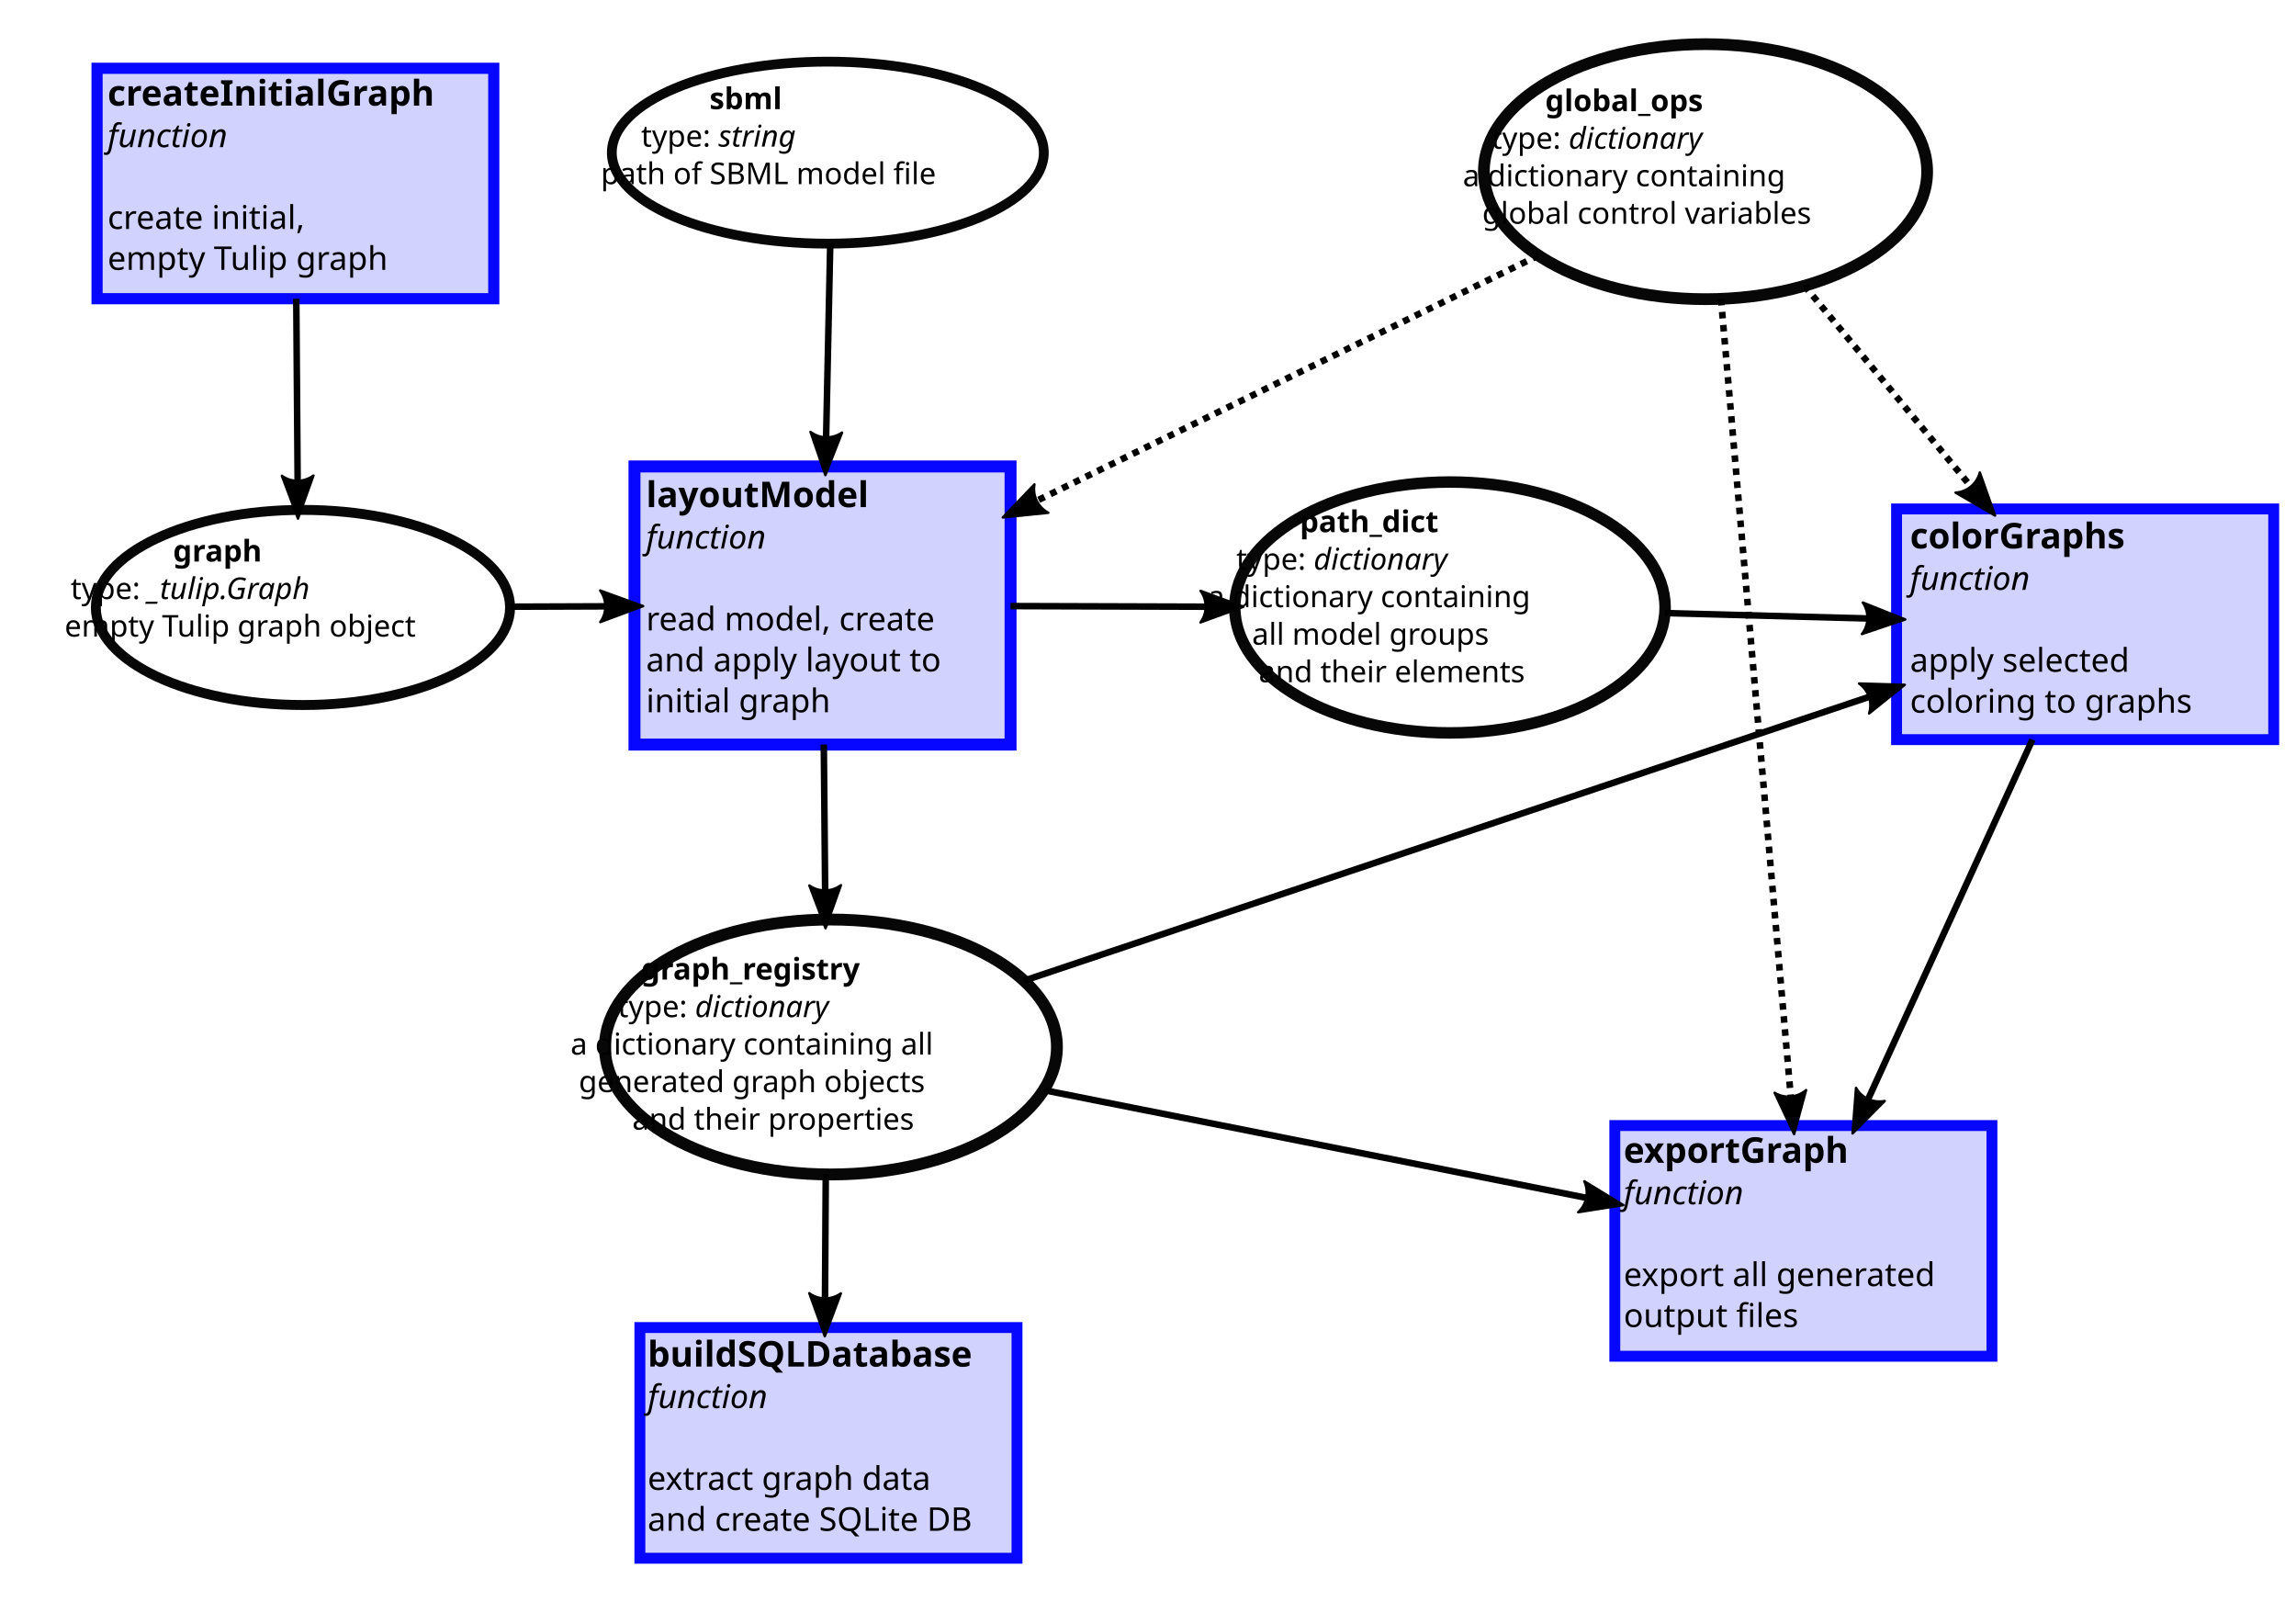
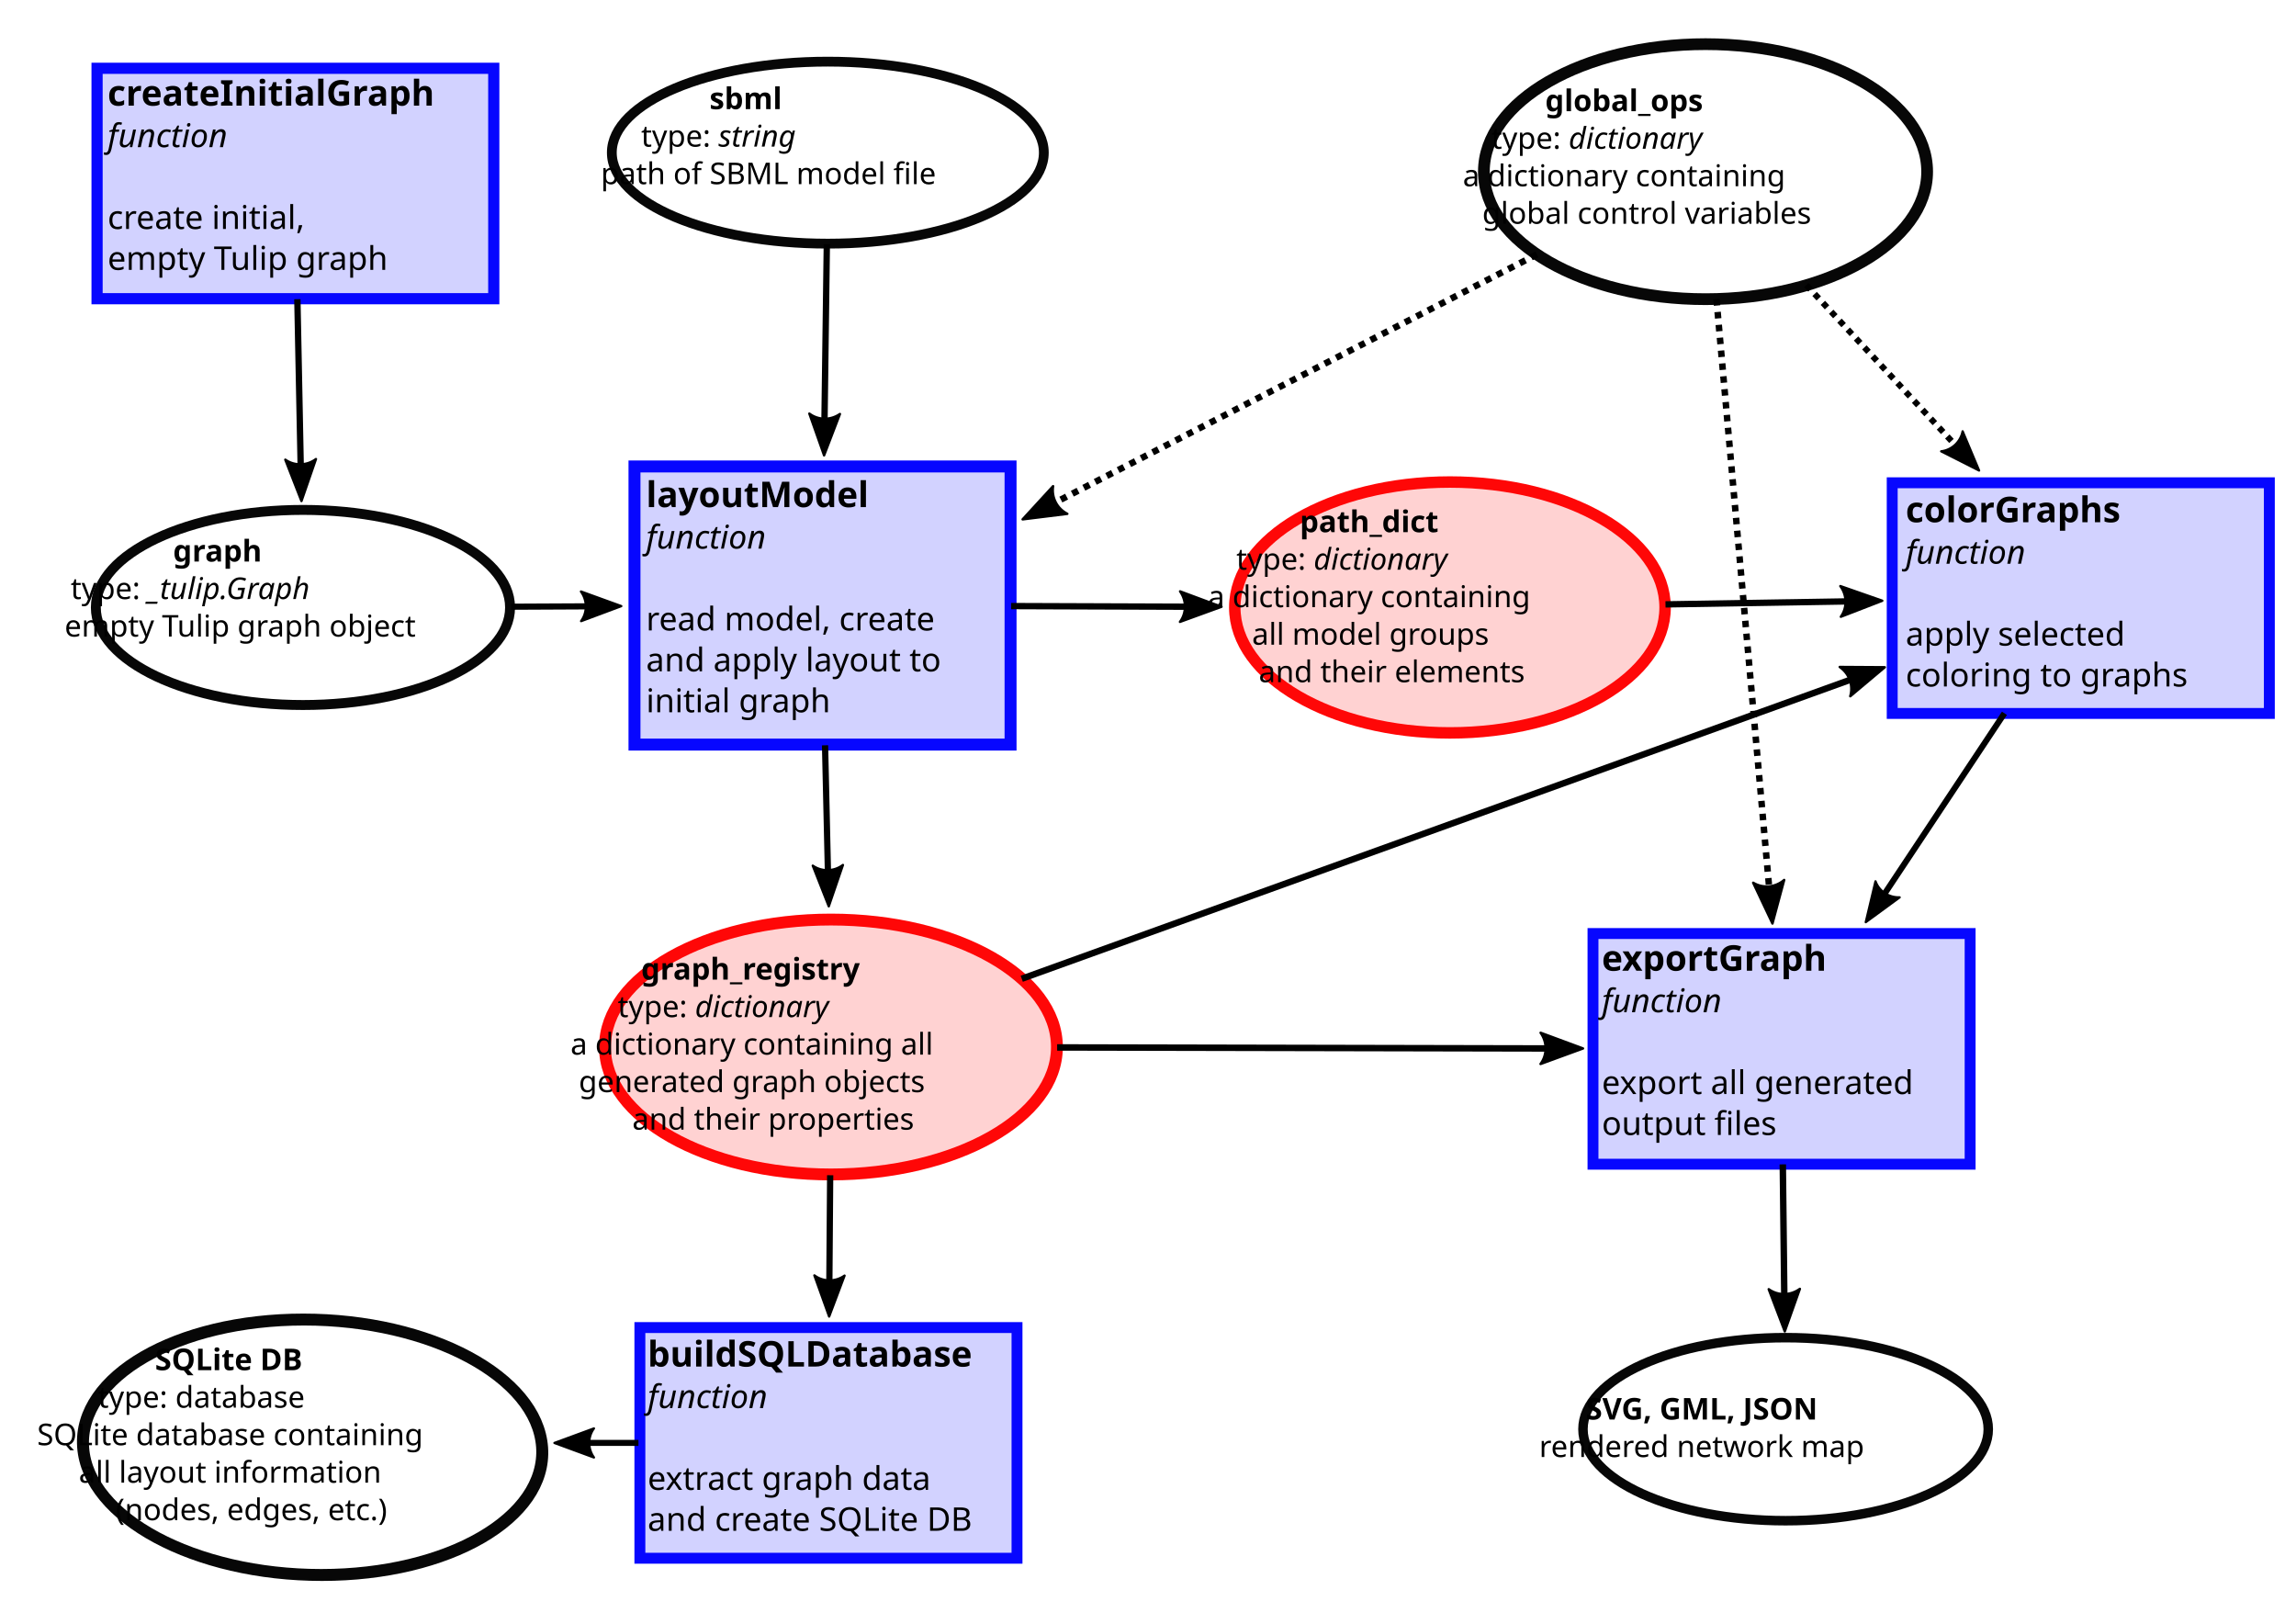
<svg xmlns="http://www.w3.org/2000/svg" width="297mm" height="210mm" viewBox="0 0 1052.362 744.094" id="svg2" version="1.1">
  <defs id="defs4">
+     <marker style="overflow:visible" id="marker5704" refX="0.0" refY="0.0" orient="auto">
+       <path transform="scale(0.6) translate(0,0)" d="M 8.719,4.034 L -2.207,0.016 L 8.719,-4.002 C 6.973,-1.63 6.983,1.616 8.719,4.034 z " style="fill-rule:evenodd;stroke-width:0.625;stroke-linejoin:round;stroke:#000000;stroke-opacity:1;fill:#000000;fill-opacity:1" id="path5706" />
+     </marker>
+     <marker orient="auto" refY="0.0" refX="0.0" id="Arrow2Mstart" style="overflow:visible">
+       <path id="path4521" style="fill-rule:evenodd;stroke-width:0.625;stroke-linejoin:round;stroke:#000000;stroke-opacity:1;fill:#000000;fill-opacity:1" d="M 8.719,4.034 L -2.207,0.016 L 8.719,-4.002 C 6.973,-1.63 6.983,1.616 8.719,4.034 z " transform="scale(0.6) translate(0,0)" />
+     </marker>
+     <marker orient="auto" refY="0.0" refX="0.0" id="marker5260" style="overflow:visible">
+       <path id="path5262" d="M 5.77,0.0 L -2.88,5.0 L -2.88,-5.0 L 5.77,0.0 z " style="fill-rule:evenodd;stroke:#000000;stroke-width:1pt;stroke-opacity:1;fill:#000000;fill-opacity:1" transform="scale(-0.4)" />
+     </marker>
+     <marker orient="auto" refY="0.0" refX="0.0" id="Arrow1Mstart" style="overflow:visible">
+       <path id="path4503" d="M 0.0,0.0 L 5.0,-5.0 L -12.5,0.0 L 5.0,5.0 L 0.0,0.0 z " style="fill-rule:evenodd;stroke:#000000;stroke-width:1pt;stroke-opacity:1;fill:#000000;fill-opacity:1" transform="scale(0.4) translate(10,0)" />
+     </marker>
+     <marker orient="auto" refY="0.0" refX="0.0" id="marker4997" style="overflow:visible;">
+       <path id="path4524" style="fill-rule:evenodd;stroke-width:0.625;stroke-linejoin:round;stroke:#000000;stroke-opacity:1;fill:#000000;fill-opacity:1" d="M 8.719,4.034 L -2.207,0.016 L 8.719,-4.002 C 6.973,-1.63 6.983,1.616 8.719,4.034 z " transform="scale(0.6) rotate(180) translate(0,0)" />
+     </marker>
+     <marker orient="auto" refY="0.0" refX="0.0" id="TriangleInM" style="overflow:visible">
+       <path id="path4633" d="M 5.77,0.0 L -2.88,5.0 L -2.88,-5.0 L 5.77,0.0 z " style="fill-rule:evenodd;stroke:#000000;stroke-width:1pt;stroke-opacity:1;fill:#000000;fill-opacity:1" transform="scale(-0.4)" />
+     </marker>
+     <marker orient="auto" refY="0.0" refX="0.0" id="TriangleInL" style="overflow:visible">
+       <path id="path4630" d="M 5.77,0.0 L -2.88,5.0 L -2.88,-5.0 L 5.77,0.0 z " style="fill-rule:evenodd;stroke:#000000;stroke-width:1pt;stroke-opacity:1;fill:#000000;fill-opacity:1" transform="scale(-0.8)" />
+     </marker>
+     <marker style="overflow:visible;" id="marker4387" refX="0.0" refY="0.0" orient="auto">
+       <path transform="scale(0.6) rotate(180) translate(0,0)" d="M 8.719,4.034 L -2.207,0.016 L 8.719,-4.002 C 6.973,-1.63 6.983,1.616 8.719,4.034 z " style="fill-rule:evenodd;stroke-width:0.625;stroke-linejoin:round;stroke:#000000;stroke-opacity:1;fill:#000000;fill-opacity:1" id="path4389" />
+     </marker>
    <marker style="overflow:visible;" id="marker5873" refX="0.0" refY="0.0" orient="auto">
      <path transform="scale(0.6) rotate(180) translate(0,0)" d="M 8.719,4.034 L -2.207,0.016 L 8.719,-4.002 C 6.973,-1.63 6.983,1.616 8.719,4.034 z " style="fill-rule:evenodd;stroke-width:0.625;stroke-linejoin:round;stroke:#000000;stroke-opacity:1;fill:#000000;fill-opacity:1" id="path5875" />
    </marker>
    <marker orient="auto" refY="0.0" refX="0.0" id="marker5762" style="overflow:visible;">
      <path id="path5764" style="fill-rule:evenodd;stroke-width:0.625;stroke-linejoin:round;stroke:#000000;stroke-opacity:1;fill:#000000;fill-opacity:1" d="M 8.719,4.034 L -2.207,0.016 L 8.719,-4.002 C 6.973,-1.63 6.983,1.616 8.719,4.034 z " transform="scale(0.6) rotate(180) translate(0,0)" />
    </marker>
    <marker orient="auto" refY="0.0" refX="0.0" id="marker5666" style="overflow:visible;">
      <path id="path5668" style="fill-rule:evenodd;stroke-width:0.625;stroke-linejoin:round;stroke:#000000;stroke-opacity:1;fill:#000000;fill-opacity:1" d="M 8.719,4.034 L -2.207,0.016 L 8.719,-4.002 C 6.973,-1.63 6.983,1.616 8.719,4.034 z " transform="scale(0.6) rotate(180) translate(0,0)" />
    </marker>
    <marker style="overflow:visible;" id="marker5080" refX="0.0" refY="0.0" orient="auto">
      <path transform="scale(0.6) rotate(180) translate(0,0)" d="M 8.719,4.034 L -2.207,0.016 L 8.719,-4.002 C 6.973,-1.63 6.983,1.616 8.719,4.034 z " style="fill-rule:evenodd;stroke-width:0.625;stroke-linejoin:round;stroke:#000000;stroke-opacity:1;fill:#000000;fill-opacity:1" id="path5082" />
    </marker>
    <marker style="overflow:visible;" id="marker4998" refX="0.0" refY="0.0" orient="auto">
      <path transform="scale(0.6) rotate(180) translate(0,0)" d="M 8.719,4.034 L -2.207,0.016 L 8.719,-4.002 C 6.973,-1.63 6.983,1.616 8.719,4.034 z " style="fill-rule:evenodd;stroke-width:0.625;stroke-linejoin:round;stroke:#000000;stroke-opacity:1;fill:#000000;fill-opacity:1" id="path5000" />
    </marker>
    <marker style="overflow:visible;" id="marker4922" refX="0.0" refY="0.0" orient="auto">
      <path transform="scale(0.6) rotate(180) translate(0,0)" d="M 8.719,4.034 L -2.207,0.016 L 8.719,-4.002 C 6.973,-1.63 6.983,1.616 8.719,4.034 z " style="fill-rule:evenodd;stroke-width:0.625;stroke-linejoin:round;stroke:#000000;stroke-opacity:1;fill:#000000;fill-opacity:1" id="path4924" />
    </marker>
    <marker orient="auto" refY="0.0" refX="0.0" id="marker4852" style="overflow:visible;">
      <path id="path4854" style="fill-rule:evenodd;stroke-width:0.625;stroke-linejoin:round;stroke:#000000;stroke-opacity:1;fill:#000000;fill-opacity:1" d="M 8.719,4.034 L -2.207,0.016 L 8.719,-4.002 C 6.973,-1.63 6.983,1.616 8.719,4.034 z " transform="scale(0.6) rotate(180) translate(0,0)" />
    </marker>
    <marker orient="auto" refY="0.0" refX="0.0" id="marker4794" style="overflow:visible;">
      <path id="path4796" style="fill-rule:evenodd;stroke-width:0.625;stroke-linejoin:round;stroke:#000000;stroke-opacity:1;fill:#000000;fill-opacity:1" d="M 8.719,4.034 L -2.207,0.016 L 8.719,-4.002 C 6.973,-1.63 6.983,1.616 8.719,4.034 z " transform="scale(0.6) rotate(180) translate(0,0)" />
    </marker>
    <marker orient="auto" refY="0.0" refX="0.0" id="marker4742" style="overflow:visible;">
      <path id="path4744" style="fill-rule:evenodd;stroke-width:0.625;stroke-linejoin:round;stroke:#000000;stroke-opacity:1;fill:#000000;fill-opacity:1" d="M 8.719,4.034 L -2.207,0.016 L 8.719,-4.002 C 6.973,-1.63 6.983,1.616 8.719,4.034 z " transform="scale(0.6) rotate(180) translate(0,0)" />
    </marker>
    <marker orient="auto" refY="0.0" refX="0.0" id="marker4696" style="overflow:visible;">
      <path id="path4698" style="fill-rule:evenodd;stroke-width:0.625;stroke-linejoin:round;stroke:#000000;stroke-opacity:1;fill:#000000;fill-opacity:1" d="M 8.719,4.034 L -2.207,0.016 L 8.719,-4.002 C 6.973,-1.63 6.983,1.616 8.719,4.034 z " transform="scale(0.6) rotate(180) translate(0,0)" />
    </marker>
    <marker orient="auto" refY="0.0" refX="0.0" id="marker4656" style="overflow:visible;">
      <path id="path4658" style="fill-rule:evenodd;stroke-width:0.625;stroke-linejoin:round;stroke:#000000;stroke-opacity:1;fill:#000000;fill-opacity:1" d="M 8.719,4.034 L -2.207,0.016 L 8.719,-4.002 C 6.973,-1.63 6.983,1.616 8.719,4.034 z " transform="scale(0.6) rotate(180) translate(0,0)" />
    </marker>
    <marker orient="auto" refY="0.0" refX="0.0" id="marker4622" style="overflow:visible;">
      <path id="path4624" style="fill-rule:evenodd;stroke-width:0.625;stroke-linejoin:round;stroke:#000000;stroke-opacity:1;fill:#000000;fill-opacity:1" d="M 8.719,4.034 L -2.207,0.016 L 8.719,-4.002 C 6.973,-1.63 6.983,1.616 8.719,4.034 z " transform="scale(0.6) rotate(180) translate(0,0)" />
    </marker>
    <marker orient="auto" refY="0.0" refX="0.0" id="Arrow2Mend" style="overflow:visible;">
      <path id="path4347" style="fill-rule:evenodd;stroke-width:0.625;stroke-linejoin:round;stroke:#000000;stroke-opacity:1;fill:#000000;fill-opacity:1" d="M 8.719,4.034 L -2.207,0.016 L 8.719,-4.002 C 6.973,-1.63 6.983,1.616 8.719,4.034 z " transform="scale(0.6) rotate(180) translate(0,0)" />
    </marker>
    <marker orient="auto" refY="0.0" refX="0.0" id="Arrow1Lstart" style="overflow:visible">
      <path id="path4320" d="M 0.0,0.0 L 5.0,-5.0 L -12.5,0.0 L 5.0,5.0 L 0.0,0.0 z " style="fill-rule:evenodd;stroke:#000000;stroke-width:1pt;stroke-opacity:1;fill:#000000;fill-opacity:1" transform="scale(0.8) translate(12.5,0)" />
    </marker>
  </defs>
  <g id="layer2" style="display:inline">
    <rect style="opacity:0.993;fill:#ffffff;fill-opacity:1;stroke:#ffffff;stroke-width:3.312;stroke-miterlimit:4;stroke-dasharray:none;stroke-opacity:1" id="rect5857" width="1051.257" height="743.161" x="1.166" y="0.778" />
  </g>
  <g id="layer1" transform="translate(0,-308.2677)" style="display:inline">
    <rect style="opacity:0.97;fill:#0000ff;fill-opacity:0.18;stroke:#0000ff;stroke-width:5.482;stroke-miterlimit:4;stroke-dasharray:none;stroke-opacity:1" id="rect3336" width="172.375" height="127.455" x="290.813" y="522.032" />
    <ellipse style="opacity:0.97;fill:none;fill-opacity:1;stroke:#000000;stroke-width:4.487;stroke-miterlimit:4;stroke-dasharray:none;stroke-opacity:1" id="path3338" cx="379.429" cy="378.219" rx="99.001" ry="41.706" />
    <ellipse style="opacity:0.97;fill:none;fill-opacity:1;stroke:#000000;stroke-width:5.38;stroke-miterlimit:4;stroke-dasharray:none;stroke-opacity:1" id="path3338-7" cx="781.714" cy="386.934" rx="101.585" ry="58.432" />
    <ellipse style="opacity:0.97;fill:none;fill-opacity:1;stroke:#000000;stroke-width:4.549;stroke-miterlimit:4;stroke-dasharray:none;stroke-opacity:1" id="path3338-3" cx="138.857" cy="586.648" rx="94.93" ry="44.706" />
    <rect style="opacity:0.97;fill:#0000ff;fill-opacity:0.18;stroke:#0000ff;stroke-width:5.125;stroke-miterlimit:4;stroke-dasharray:none;stroke-opacity:1" id="rect3336-3" width="181.824" height="105.589" x="44.491" y="339.568" />
-     <ellipse style="opacity:0.97;fill:none;fill-opacity:1;stroke:#000000;stroke-width:5.431;stroke-miterlimit:4;stroke-dasharray:none;stroke-opacity:1" id="path3338-3-8" cx="380.857" cy="788.077" rx="103.58" ry="58.407" />
+     <ellipse style="opacity:0.97;fill:#ff0000;fill-opacity:0.18;stroke:#ff0000;stroke-width:5.431;stroke-miterlimit:4;stroke-dasharray:none;stroke-opacity:1" id="path3338-3-8" cx="380.857" cy="788.077" rx="103.58" ry="58.407" />
    <rect style="opacity:0.97;fill:#0000ff;fill-opacity:0.18;stroke:#0000ff;stroke-width:5;stroke-miterlimit:4;stroke-dasharray:none;stroke-opacity:1" id="rect3336-4" width="172.857" height="105.714" x="293.286" y="916.648" />
-     <ellipse style="opacity:0.97;fill:none;fill-opacity:1;stroke:#000000;stroke-width:5.257;stroke-miterlimit:4;stroke-dasharray:none;stroke-opacity:1" id="path3338-3-8-9" cx="664.571" cy="586.648" rx="98.616" ry="57.483" />
-     <rect style="opacity:0.97;fill:#0000ff;fill-opacity:0.18;stroke:#0000ff;stroke-width:5;stroke-miterlimit:4;stroke-dasharray:none;stroke-opacity:1" id="rect3336-0" width="172.857" height="105.714" x="869.286" y="541.505" />
-     <rect style="opacity:0.97;fill:#0000ff;fill-opacity:0.18;stroke:#0000ff;stroke-width:5;stroke-miterlimit:4;stroke-dasharray:none;stroke-opacity:1" id="rect3336-0-7" width="172.857" height="105.714" x="740.143" y="824.076" />
-     <path style="fill:none;fill-rule:evenodd;stroke:#000000;stroke-width:3;stroke-linecap:butt;stroke-linejoin:miter;stroke-miterlimit:4;stroke-dasharray:none;stroke-opacity:1;marker-end:url(#Arrow2Mend)" d="m 135.798,445.157 0.725,96.799" id="path3464" />
-     <path style="fill:none;fill-rule:evenodd;stroke:#000000;stroke-width:3;stroke-linecap:butt;stroke-linejoin:miter;stroke-miterlimit:4;stroke-dasharray:none;stroke-opacity:1;marker-end:url(#marker4622)" d="m 233.782,586.297 57.03,-0.211" id="path3466" />
-     <path style="fill:none;fill-rule:evenodd;stroke:#000000;stroke-width:3;stroke-linecap:butt;stroke-linejoin:miter;stroke-miterlimit:4;stroke-dasharray:none;stroke-opacity:1;marker-end:url(#marker4656)" d="m 380.539,419.923 -2.179,102.109" id="path3468" />
-     <path style="fill:none;fill-rule:evenodd;stroke:#000000;stroke-width:3;stroke-linecap:butt;stroke-linejoin:miter;stroke-miterlimit:4;stroke-dasharray:3,3;stroke-opacity:1;marker-end:url(#marker4696);stroke-dashoffset:0" d="M 705.155,425.338 463.187,543.626" id="path3472" />
-     <path style="fill:none;fill-rule:evenodd;stroke:#000000;stroke-width:3;stroke-linecap:butt;stroke-linejoin:miter;stroke-miterlimit:4;stroke-dasharray:none;stroke-opacity:1;marker-end:url(#marker4742)" d="m 377.585,649.487 0.736,80.2" id="path3474" />
-     <path style="fill:none;fill-rule:evenodd;stroke:#000000;stroke-width:3;stroke-linecap:butt;stroke-linejoin:miter;stroke-miterlimit:4;stroke-dasharray:none;stroke-opacity:1;marker-end:url(#marker4794)" d="m 378.489,846.467 -0.442,70.181" id="path3476" />
-     <path style="fill:none;fill-rule:evenodd;stroke:#000000;stroke-width:3;stroke-linecap:butt;stroke-linejoin:miter;stroke-miterlimit:4;stroke-dasharray:none;stroke-opacity:1;marker-end:url(#marker4998)" d="m 463.187,586.021 102.771,0.32" id="path3478" />
-     <path style="fill:none;fill-rule:evenodd;stroke:#000000;stroke-width:3;stroke-linecap:butt;stroke-linejoin:miter;stroke-miterlimit:4;stroke-dasharray:none;stroke-opacity:1;marker-end:url(#marker5080)" d="m 763.087,589.223 106.199,2.833" id="path3480" />
-     <path style="fill:none;fill-rule:evenodd;stroke:#000000;stroke-width:3;stroke-linecap:butt;stroke-linejoin:miter;stroke-miterlimit:4;stroke-dasharray:none;stroke-opacity:1;marker-end:url(#marker4922)" d="M 931.557,647.219 850.729,824.076" id="path3482" />
-     <path style="fill:none;fill-rule:evenodd;stroke:#000000;stroke-width:3;stroke-linecap:butt;stroke-linejoin:miter;stroke-miterlimit:4;stroke-dasharray:none;stroke-opacity:1;marker-end:url(#marker4852)" d="m 478.339,807.82 261.804,51.96" id="path3484" />
+     <ellipse style="opacity:0.97;fill:#ff0000;fill-opacity:0.18;stroke:#ff0000;stroke-width:5.257;stroke-miterlimit:4;stroke-dasharray:none;stroke-opacity:1" id="path3338-3-8-9" cx="664.571" cy="586.648" rx="98.616" ry="57.483" />
+     <rect style="opacity:0.97;fill:#0000ff;fill-opacity:0.18;stroke:#0000ff;stroke-width:5;stroke-miterlimit:4;stroke-dasharray:none;stroke-opacity:1" id="rect3336-0" width="172.857" height="105.714" x="867.286" y="529.505" />
+     <rect style="opacity:0.97;fill:#0000ff;fill-opacity:0.18;stroke:#0000ff;stroke-width:5;stroke-miterlimit:4;stroke-dasharray:none;stroke-opacity:1" id="rect3336-0-7" width="172.857" height="105.714" x="730.143" y="736.076" />
+     <path style="fill:none;fill-rule:evenodd;stroke:#000000;stroke-width:2.914;stroke-linecap:butt;stroke-linejoin:miter;stroke-miterlimit:4;stroke-dasharray:none;stroke-opacity:1;marker-end:url(#Arrow2Mend)" d="m 136.297,445.375 1.772,88.65" id="path3464" />
+     <path style="fill:none;fill-rule:evenodd;stroke:#000000;stroke-width:2.814;stroke-linecap:butt;stroke-linejoin:miter;stroke-miterlimit:4;stroke-dasharray:none;stroke-opacity:1;marker-end:url(#marker4622)" d="m 234.292,586.307 46.744,-0.228" id="path3466" />
+     <path style="fill:none;fill-rule:evenodd;stroke:#000000;stroke-width:2.909;stroke-linecap:butt;stroke-linejoin:miter;stroke-miterlimit:4;stroke-dasharray:none;stroke-opacity:1;marker-end:url(#marker4656)" d="m 378.973,420.163 -1.234,92.944" id="path3468" />
+     <path style="fill:none;fill-rule:evenodd;stroke:#000000;stroke-width:2.957;stroke-linecap:butt;stroke-linejoin:miter;stroke-miterlimit:4;stroke-dasharray:2.957, 2.957;stroke-dashoffset:0;stroke-opacity:1;marker-end:url(#marker4696)" d="M 704.446,424.845 472.173,544.456" id="path3472" />
+     <path style="fill:none;fill-rule:evenodd;stroke:#000000;stroke-width:2.868;stroke-linecap:butt;stroke-linejoin:miter;stroke-miterlimit:4;stroke-dasharray:none;stroke-opacity:1;marker-end:url(#marker4742)" d="m 378.156,649.815 1.6,70.001" id="path3474" />
+     <path style="fill:none;fill-rule:evenodd;stroke:#000000;stroke-width:2.866;stroke-linecap:butt;stroke-linejoin:miter;stroke-miterlimit:4;stroke-dasharray:none;stroke-opacity:1;marker-end:url(#marker4794)" d="m 380.505,846.84 -0.464,60.952" id="path3476" />
+     <path style="fill:none;fill-rule:evenodd;stroke:#000000;stroke-width:2.901;stroke-linecap:butt;stroke-linejoin:miter;stroke-miterlimit:4;stroke-dasharray:none;stroke-opacity:1;marker-end:url(#marker4998)" d="m 463.462,586.017 92.569,0.33" id="path3478" />
+     <path style="fill:none;fill-rule:evenodd;stroke:#000000;stroke-width:2.915;stroke-linecap:butt;stroke-linejoin:miter;stroke-miterlimit:4;stroke-dasharray:none;stroke-opacity:1;marker-end:url(#marker5080)" d="m 763.373,585.236 95.499,-1.578" id="path3480" />
+     <path style="fill:none;fill-rule:evenodd;stroke:#000000;stroke-width:2.757;stroke-linecap:butt;stroke-linejoin:miter;stroke-miterlimit:4;stroke-dasharray:none;stroke-opacity:1;marker-end:url(#marker4922)" d="m 918.724,635.153 -61.567,92.667" id="path3482" />
+     <path style="fill:none;fill-rule:evenodd;stroke:#000000;stroke-width:2.966;stroke-linecap:butt;stroke-linejoin:miter;stroke-miterlimit:4;stroke-dasharray:none;stroke-opacity:1;marker-end:url(#marker4852)" d="m 484.533,788.275 237.1,0.49" id="path3484" />
    <text xml:space="preserve" style="font-style:normal;font-weight:normal;font-size:40px;line-height:125%;font-family:sans-serif;letter-spacing:0px;word-spacing:0px;fill:#000000;fill-opacity:1;stroke:none;stroke-width:1px;stroke-linecap:butt;stroke-linejoin:miter;stroke-opacity:1" x="49.315" y="356.672" id="text5166">
      <tspan id="tspan5168" x="49.315" y="356.672" style="font-weight:bold;font-size:16.25px">createInitialGraph</tspan>
      <tspan x="49.315" y="375.692" style="font-style:italic;font-variant:normal;font-weight:normal;font-stretch:normal;font-size:15px;font-family:sans-serif;-inkscape-font-specification:'sans-serif Italic'" id="tspan5332">function</tspan>
      <tspan x="49.315" y="394.442" style="font-size:15px" id="tspan5334" />
      <tspan x="49.315" y="413.192" style="font-size:15px" id="tspan5342">create initial, </tspan>
      <tspan x="49.315" y="431.942" style="font-size:15px" id="tspan5336">empty Tulip graph</tspan>
    </text>
    <text xml:space="preserve" style="font-style:normal;font-weight:normal;font-size:40px;line-height:125%;font-family:sans-serif;letter-spacing:0px;word-spacing:0px;fill:#000000;fill-opacity:1;stroke:none;stroke-width:1px;stroke-linecap:butt;stroke-linejoin:miter;stroke-opacity:1" x="136.087" y="565.604" id="text5166-7-8-7-4-0-9">
      <tspan id="tspan5168-4-3-7-1-2-0" x="136.087" y="565.604" style="font-weight:bold;font-size:13.75px;text-align:center;text-anchor:middle">graph</tspan>
      <tspan x="136.087" y="582.791" id="tspan5481" style="font-size:13.75px;text-align:center;text-anchor:middle">type: <tspan style="font-style:italic;text-align:center;text-anchor:middle" id="tspan5485">_tulip.Graph</tspan>
      </tspan>
      <tspan x="136.087" y="599.979" id="tspan5483" style="font-size:13.75px;text-align:center;text-anchor:middle">empty Tulip graph object</tspan>
    </text>
    <text xml:space="preserve" style="font-style:normal;font-weight:normal;font-size:40px;line-height:125%;font-family:sans-serif;letter-spacing:0px;word-spacing:0px;fill:#000000;fill-opacity:1;stroke:none;stroke-width:1px;stroke-linecap:butt;stroke-linejoin:miter;stroke-opacity:1" x="296.131" y="540.661" id="text5166-0">
      <tspan id="tspan5168-5" x="296.131" y="540.661" style="font-weight:bold;font-size:16.25px">layoutModel</tspan>
      <tspan x="296.131" y="559.681" style="font-style:italic;font-variant:normal;font-weight:normal;font-stretch:normal;font-size:15px;font-family:sans-serif;-inkscape-font-specification:'sans-serif Italic'" id="tspan5332-6">function</tspan>
      <tspan x="296.131" y="578.431" style="font-size:15px" id="tspan5334-8" />
      <tspan x="296.131" y="597.181" style="font-size:15px" id="tspan5336-7">read model, create</tspan>
      <tspan x="296.131" y="615.931" style="font-size:15px" id="tspan5405">and apply layout to</tspan>
      <tspan x="296.131" y="634.681" style="font-size:15px" id="tspan5543">initial graph</tspan>
    </text>
-     <text xml:space="preserve" style="font-style:normal;font-weight:normal;font-size:40px;line-height:125%;font-family:sans-serif;letter-spacing:0px;word-spacing:0px;fill:#000000;fill-opacity:1;stroke:none;stroke-width:1px;stroke-linecap:butt;stroke-linejoin:miter;stroke-opacity:1" x="744.182" y="841.122" id="text5166-0-2">
-       <tspan id="tspan5168-5-1" x="744.182" y="841.122" style="font-weight:bold;font-size:16.25px">exportGraph</tspan>
-       <tspan x="744.182" y="860.142" style="font-style:italic;font-variant:normal;font-weight:normal;font-stretch:normal;font-size:15px;font-family:sans-serif;-inkscape-font-specification:'sans-serif Italic'" id="tspan5332-6-7">function</tspan>
-       <tspan x="744.182" y="878.892" style="font-size:15px" id="tspan5334-8-6" />
-       <tspan x="744.182" y="897.642" style="font-size:15px" id="tspan5439">export all generated</tspan>
-       <tspan x="744.182" y="916.392" style="font-size:15px" id="tspan5443">output files</tspan>
+     <text xml:space="preserve" style="font-style:normal;font-weight:normal;font-size:40px;line-height:125%;font-family:sans-serif;letter-spacing:0px;word-spacing:0px;fill:#000000;fill-opacity:1;stroke:none;stroke-width:1px;stroke-linecap:butt;stroke-linejoin:miter;stroke-opacity:1" x="734.182" y="753.122" id="text5166-0-2">
+       <tspan id="tspan5168-5-1" x="734.182" y="753.122" style="font-weight:bold;font-size:16.25px">exportGraph</tspan>
+       <tspan x="734.182" y="772.142" style="font-style:italic;font-variant:normal;font-weight:normal;font-stretch:normal;font-size:15px;font-family:sans-serif;-inkscape-font-specification:'sans-serif Italic'" id="tspan5332-6-7">function</tspan>
+       <tspan x="734.182" y="790.892" style="font-size:15px" id="tspan5334-8-6" />
+       <tspan x="734.182" y="809.642" style="font-size:15px" id="tspan5439">export all generated</tspan>
+       <tspan x="734.182" y="828.392" style="font-size:15px" id="tspan5443">output files</tspan>
    </text>
-     <text xml:space="preserve" style="font-style:normal;font-weight:normal;font-size:40px;line-height:125%;font-family:sans-serif;letter-spacing:0px;word-spacing:0px;fill:#000000;fill-opacity:1;stroke:none;stroke-width:1px;stroke-linecap:butt;stroke-linejoin:miter;stroke-opacity:1" x="875.444" y="559.59" id="text5166-0-2-7">
-       <tspan id="tspan5168-5-1-8" x="875.444" y="559.59" style="font-weight:bold;font-size:16.25px">colorGraphs</tspan>
-       <tspan x="875.444" y="578.61" style="font-style:italic;font-variant:normal;font-weight:normal;font-stretch:normal;font-size:15px;font-family:sans-serif;-inkscape-font-specification:'sans-serif Italic'" id="tspan5332-6-7-9">function</tspan>
-       <tspan x="875.444" y="597.36" style="font-size:15px" id="tspan5334-8-6-9" />
-       <tspan x="875.444" y="616.11" style="font-size:15px" id="tspan5336-7-0-0">apply selected </tspan>
-       <tspan x="875.444" y="634.86" style="font-size:15px" id="tspan5403-6">coloring to graphs</tspan>
+     <text xml:space="preserve" style="font-style:normal;font-weight:normal;font-size:40px;line-height:125%;font-family:sans-serif;letter-spacing:0px;word-spacing:0px;fill:#000000;fill-opacity:1;stroke:none;stroke-width:1px;stroke-linecap:butt;stroke-linejoin:miter;stroke-opacity:1" x="873.444" y="547.59" id="text5166-0-2-7">
+       <tspan id="tspan5168-5-1-8" x="873.444" y="547.59" style="font-weight:bold;font-size:16.25px">colorGraphs</tspan>
+       <tspan x="873.444" y="566.61" style="font-style:italic;font-variant:normal;font-weight:normal;font-stretch:normal;font-size:15px;font-family:sans-serif;-inkscape-font-specification:'sans-serif Italic'" id="tspan5332-6-7-9">function</tspan>
+       <tspan x="873.444" y="585.36" style="font-size:15px" id="tspan5334-8-6-9" />
+       <tspan x="873.444" y="604.11" style="font-size:15px" id="tspan5336-7-0-0">apply selected </tspan>
+       <tspan x="873.444" y="622.86" style="font-size:15px" id="tspan5403-6">coloring to graphs</tspan>
    </text>
    <text xml:space="preserve" style="font-style:normal;font-weight:normal;font-size:40px;line-height:125%;font-family:sans-serif;letter-spacing:0px;word-spacing:0px;fill:#000000;fill-opacity:1;stroke:none;stroke-width:1px;stroke-linecap:butt;stroke-linejoin:miter;stroke-opacity:1" x="296.837" y="934.518" id="text5166-0-2-8">
      <tspan id="tspan5168-5-1-9" x="296.837" y="934.518" style="font-weight:bold;font-size:16.25px">buildSQLDatabase</tspan>
      <tspan x="296.837" y="953.538" style="font-style:italic;font-variant:normal;font-weight:normal;font-stretch:normal;font-size:15px;font-family:sans-serif;-inkscape-font-specification:'sans-serif Italic'" id="tspan5332-6-7-1">function</tspan>
      <tspan x="296.837" y="972.288" style="font-size:15px" id="tspan5334-8-6-7" />
      <tspan x="296.837" y="991.038" style="font-size:15px" id="tspan5443-5">extract graph data</tspan>
      <tspan x="296.837" y="1009.788" style="font-size:15px" id="tspan5479">and create SQLite DB</tspan>
    </text>
    <text xml:space="preserve" style="font-style:normal;font-weight:normal;font-size:40px;line-height:125%;font-family:sans-serif;letter-spacing:0px;word-spacing:0px;fill:#000000;fill-opacity:1;stroke:none;stroke-width:1px;stroke-linecap:butt;stroke-linejoin:miter;stroke-opacity:1" x="378.215" y="358.277" id="text5166-7-8-7-4-0-9-7">
      <tspan id="tspan5168-4-3-7-1-2-0-0" x="378.215" y="358.277" style="font-weight:bold;font-size:13.75px;text-align:center;text-anchor:middle">sbml</tspan>
      <tspan x="378.215" y="375.465" id="tspan5481-6" style="font-size:13.75px;text-align:center;text-anchor:middle">type: <tspan style="font-style:italic" id="tspan5541">string</tspan>
      </tspan>
      <tspan x="378.215" y="392.652" id="tspan5483-7" style="font-size:13.75px;text-align:center;text-anchor:middle">path of SBML model file</tspan>
    </text>
    <text xml:space="preserve" style="font-style:normal;font-weight:normal;font-size:40px;line-height:125%;font-family:sans-serif;letter-spacing:0px;word-spacing:0px;fill:#000000;fill-opacity:1;stroke:none;stroke-width:1px;stroke-linecap:butt;stroke-linejoin:miter;stroke-opacity:1" x="780.801" y="359.243" id="text5166-7-8-7-4-0-9-7-2">
      <tspan id="tspan5168-4-3-7-1-2-0-0-0" x="780.801" y="359.243" style="font-weight:bold;font-size:13.75px;text-align:center;text-anchor:middle">global_ops</tspan>
      <tspan x="780.801" y="376.431" id="tspan5481-6-5" style="font-size:13.75px;text-align:center;text-anchor:middle">type: <tspan style="font-style:italic" id="tspan5572">dictionary</tspan>
      </tspan>
      <tspan x="780.801" y="393.618" id="tspan5483-7-8" style="font-size:13.75px;text-align:center;text-anchor:middle">a dictionary containing</tspan>
      <tspan x="780.801" y="410.806" style="font-size:13.75px;text-align:center;text-anchor:middle" id="tspan5574">global control variables</tspan>
    </text>
    <text xml:space="preserve" style="font-style:normal;font-weight:normal;font-size:40px;line-height:125%;font-family:sans-serif;letter-spacing:0px;word-spacing:0px;fill:#000000;fill-opacity:1;stroke:none;stroke-width:1px;stroke-linecap:butt;stroke-linejoin:miter;stroke-opacity:1" x="663.933" y="552.142" id="text5166-7-8-7-4-0-9-7-0">
      <tspan id="tspan5168-4-3-7-1-2-0-0-1" x="663.933" y="552.142" style="font-weight:bold;font-size:13.75px;text-align:center;text-anchor:middle">path_dict</tspan>
      <tspan x="663.933" y="569.329" id="tspan5481-6-1" style="font-size:13.75px;text-align:center;text-anchor:middle">type: <tspan style="font-style:italic" id="tspan5603">dictionary</tspan>
      </tspan>
      <tspan x="663.933" y="586.517" id="tspan5483-7-6" style="font-size:13.75px;text-align:center;text-anchor:middle">a dictionary containing</tspan>
      <tspan x="666.35" y="603.704" style="font-size:13.75px;text-align:center;text-anchor:middle" id="tspan5605">all model groups </tspan>
      <tspan x="663.933" y="620.892" style="font-size:13.75px;text-align:center;text-anchor:middle" id="tspan5607">and their elements</tspan>
    </text>
    <text xml:space="preserve" style="font-style:normal;font-weight:normal;font-size:40px;line-height:125%;font-family:sans-serif;letter-spacing:0px;word-spacing:0px;fill:#000000;fill-opacity:1;stroke:none;stroke-width:1px;stroke-linecap:butt;stroke-linejoin:miter;stroke-opacity:1" x="380.385" y="757.182" id="text5166-7-8-7-4-0-9-7-00">
      <tspan id="tspan5168-4-3-7-1-2-0-0-3" x="380.385" y="757.182" style="font-weight:bold;font-size:13.75px;text-align:center;text-anchor:middle">graph_registry</tspan>
      <tspan x="380.385" y="774.37" id="tspan5481-6-0" style="font-size:13.75px;text-align:center;text-anchor:middle">type: <tspan style="font-style:italic" id="tspan5650">dictionary</tspan>
      </tspan>
      <tspan x="382.802" y="791.557" id="tspan5483-7-5" style="font-size:13.75px;text-align:center;text-anchor:middle">a dictionary containing all </tspan>
      <tspan x="382.802" y="808.745" style="font-size:13.75px;text-align:center;text-anchor:middle" id="tspan5654">generated graph objects </tspan>
      <tspan x="380.385" y="825.932" style="font-size:13.75px;text-align:center;text-anchor:middle" id="tspan5656">and their properties</tspan>
    </text>
-     <path style="fill:none;fill-rule:evenodd;stroke:#000000;stroke-width:3;stroke-linecap:butt;stroke-linejoin:miter;stroke-miterlimit:4;stroke-dasharray:none;stroke-opacity:1;marker-end:url(#marker5666)" d="M 469.322,757.698 869.286,623.386" id="path5658" />
-     <path style="fill:none;fill-rule:evenodd;stroke:#000000;stroke-width:3;stroke-linecap:butt;stroke-linejoin:miter;stroke-miterlimit:4;stroke-dasharray:3,3;stroke-opacity:1;marker-end:url(#marker5762);stroke-dashoffset:0" d="m 827.069,439.218 84.817,102.287" id="path5754" />
-     <path style="fill:none;fill-rule:evenodd;stroke:#000000;stroke-width:3;stroke-linecap:butt;stroke-linejoin:miter;stroke-opacity:1;stroke-miterlimit:4;stroke-dasharray:3,3;marker-end:url(#marker5873);stroke-dashoffset:0" d="m 788.812,445.222 33.136,378.854" id="path5865" />
+     <path style="fill:none;fill-rule:evenodd;stroke:#000000;stroke-width:2.959;stroke-linecap:butt;stroke-linejoin:miter;stroke-miterlimit:4;stroke-dasharray:none;stroke-opacity:1;marker-end:url(#marker5666)" d="M 468.311,756.803 860.211,615.407" id="path5658" />
+     <path style="fill:none;fill-rule:evenodd;stroke:#000000;stroke-width:2.789;stroke-linecap:butt;stroke-linejoin:miter;stroke-miterlimit:4;stroke-dasharray:2.789, 2.789;stroke-dashoffset:0;stroke-opacity:1;marker-end:url(#marker5762)" d="m 827.917,438.896 76.656,82.312" id="path5754" />
+     <path style="fill:none;fill-rule:evenodd;stroke:#000000;stroke-width:2.96;stroke-linecap:butt;stroke-linejoin:miter;stroke-miterlimit:4;stroke-dasharray:2.96, 2.96;stroke-dashoffset:0;stroke-opacity:1;marker-end:url(#marker5873)" d="m 786.73,445.338 25.289,282.251" id="path5865" />
+     <ellipse style="display:inline;opacity:0.97;fill:none;fill-opacity:1;stroke:#000000;stroke-width:5.485;stroke-miterlimit:4;stroke-dasharray:none;stroke-opacity:1" id="path3338-3-4" cx="75.241" cy="973.885" rx="105.179" ry="58.67" transform="matrix(1,0,0.06986909,0.9975562,0,0)" />
+     <text xml:space="preserve" style="font-style:normal;font-weight:normal;font-size:40px;line-height:125%;font-family:sans-serif;letter-spacing:0px;word-spacing:0px;display:inline;fill:#000000;fill-opacity:1;stroke:none;stroke-width:1px;stroke-linecap:butt;stroke-linejoin:miter;stroke-opacity:1" x="141.23" y="936.175" id="text5166-7-8-7-4-0-9-75">
+       <tspan id="tspan5168-4-3-7-1-2-0-6" x="141.23" y="936.175" style="font-weight:bold;font-size:13.75px;text-align:center;text-anchor:middle">SQLite DB</tspan>
+       <tspan x="141.23" y="953.363" id="tspan5481-3" style="font-size:13.75px;text-align:center;text-anchor:middle">type: database<tspan style="font-style:italic;text-align:center;text-anchor:middle" id="tspan5485-3" />
+       </tspan>
+       <tspan x="143.647" y="970.55" id="tspan5483-8" style="font-size:13.75px;text-align:center;text-anchor:middle">SQLite database containing </tspan>
+       <tspan x="143.647" y="987.738" style="font-size:13.75px;text-align:center;text-anchor:middle" id="tspan4367">all layout information </tspan>
+       <tspan x="141.23" y="1004.925" style="font-size:13.75px;text-align:center;text-anchor:middle" id="tspan4369">(nodes, edges, etc.)</tspan>
+     </text>
+     <path style="fill:none;fill-rule:evenodd;stroke:#000000;stroke-width:2.763;stroke-linecap:butt;stroke-linejoin:miter;stroke-miterlimit:4;stroke-dasharray:none;stroke-opacity:1;marker-start:url(#Arrow2Mstart)" d="m 257.781,969.502 34.852,7e-5" id="path4373" />
+     <ellipse style="display:inline;opacity:0.97;fill:none;fill-opacity:1;stroke:#000000;stroke-width:4.358;stroke-miterlimit:4;stroke-dasharray:none;stroke-opacity:1" id="path3338-3-89" cx="818.429" cy="963.219" rx="92.882" ry="41.944" />
+     <text xml:space="preserve" style="font-style:normal;font-weight:normal;font-size:40px;line-height:125%;font-family:sans-serif;letter-spacing:0px;word-spacing:0px;display:inline;fill:#000000;fill-opacity:1;stroke:none;stroke-width:1px;stroke-linecap:butt;stroke-linejoin:miter;stroke-opacity:1" x="816.372" y="941.604" id="text5166-7-8-7-4-0-9-5">
+       <tspan x="816.372" y="941.604" style="font-weight:bold;font-size:13.75px;text-align:center;text-anchor:middle" id="tspan5629" />
+       <tspan x="816.372" y="958.791" style="font-weight:bold;font-size:13.75px;text-align:center;text-anchor:middle" id="tspan5686">SVG, GML, JSON</tspan>
+       <tspan x="816.372" y="975.979" style="font-weight:normal;font-size:13.75px;text-align:center;text-anchor:middle" id="tspan5688">rendered network map</tspan>
+       <tspan x="816.372" y="993.166" id="tspan5483-71" style="font-size:13.75px;text-align:center;text-anchor:middle" />
+     </text>
+     <path style="fill:none;fill-rule:evenodd;stroke:#000000;stroke-width:2.961;stroke-linecap:butt;stroke-linejoin:miter;stroke-miterlimit:4;stroke-dasharray:none;stroke-opacity:1;marker-start:url(#marker5704)" d="M 817.972,914.487 817.139,841.866" id="path5908" />
  </g>
</svg>
